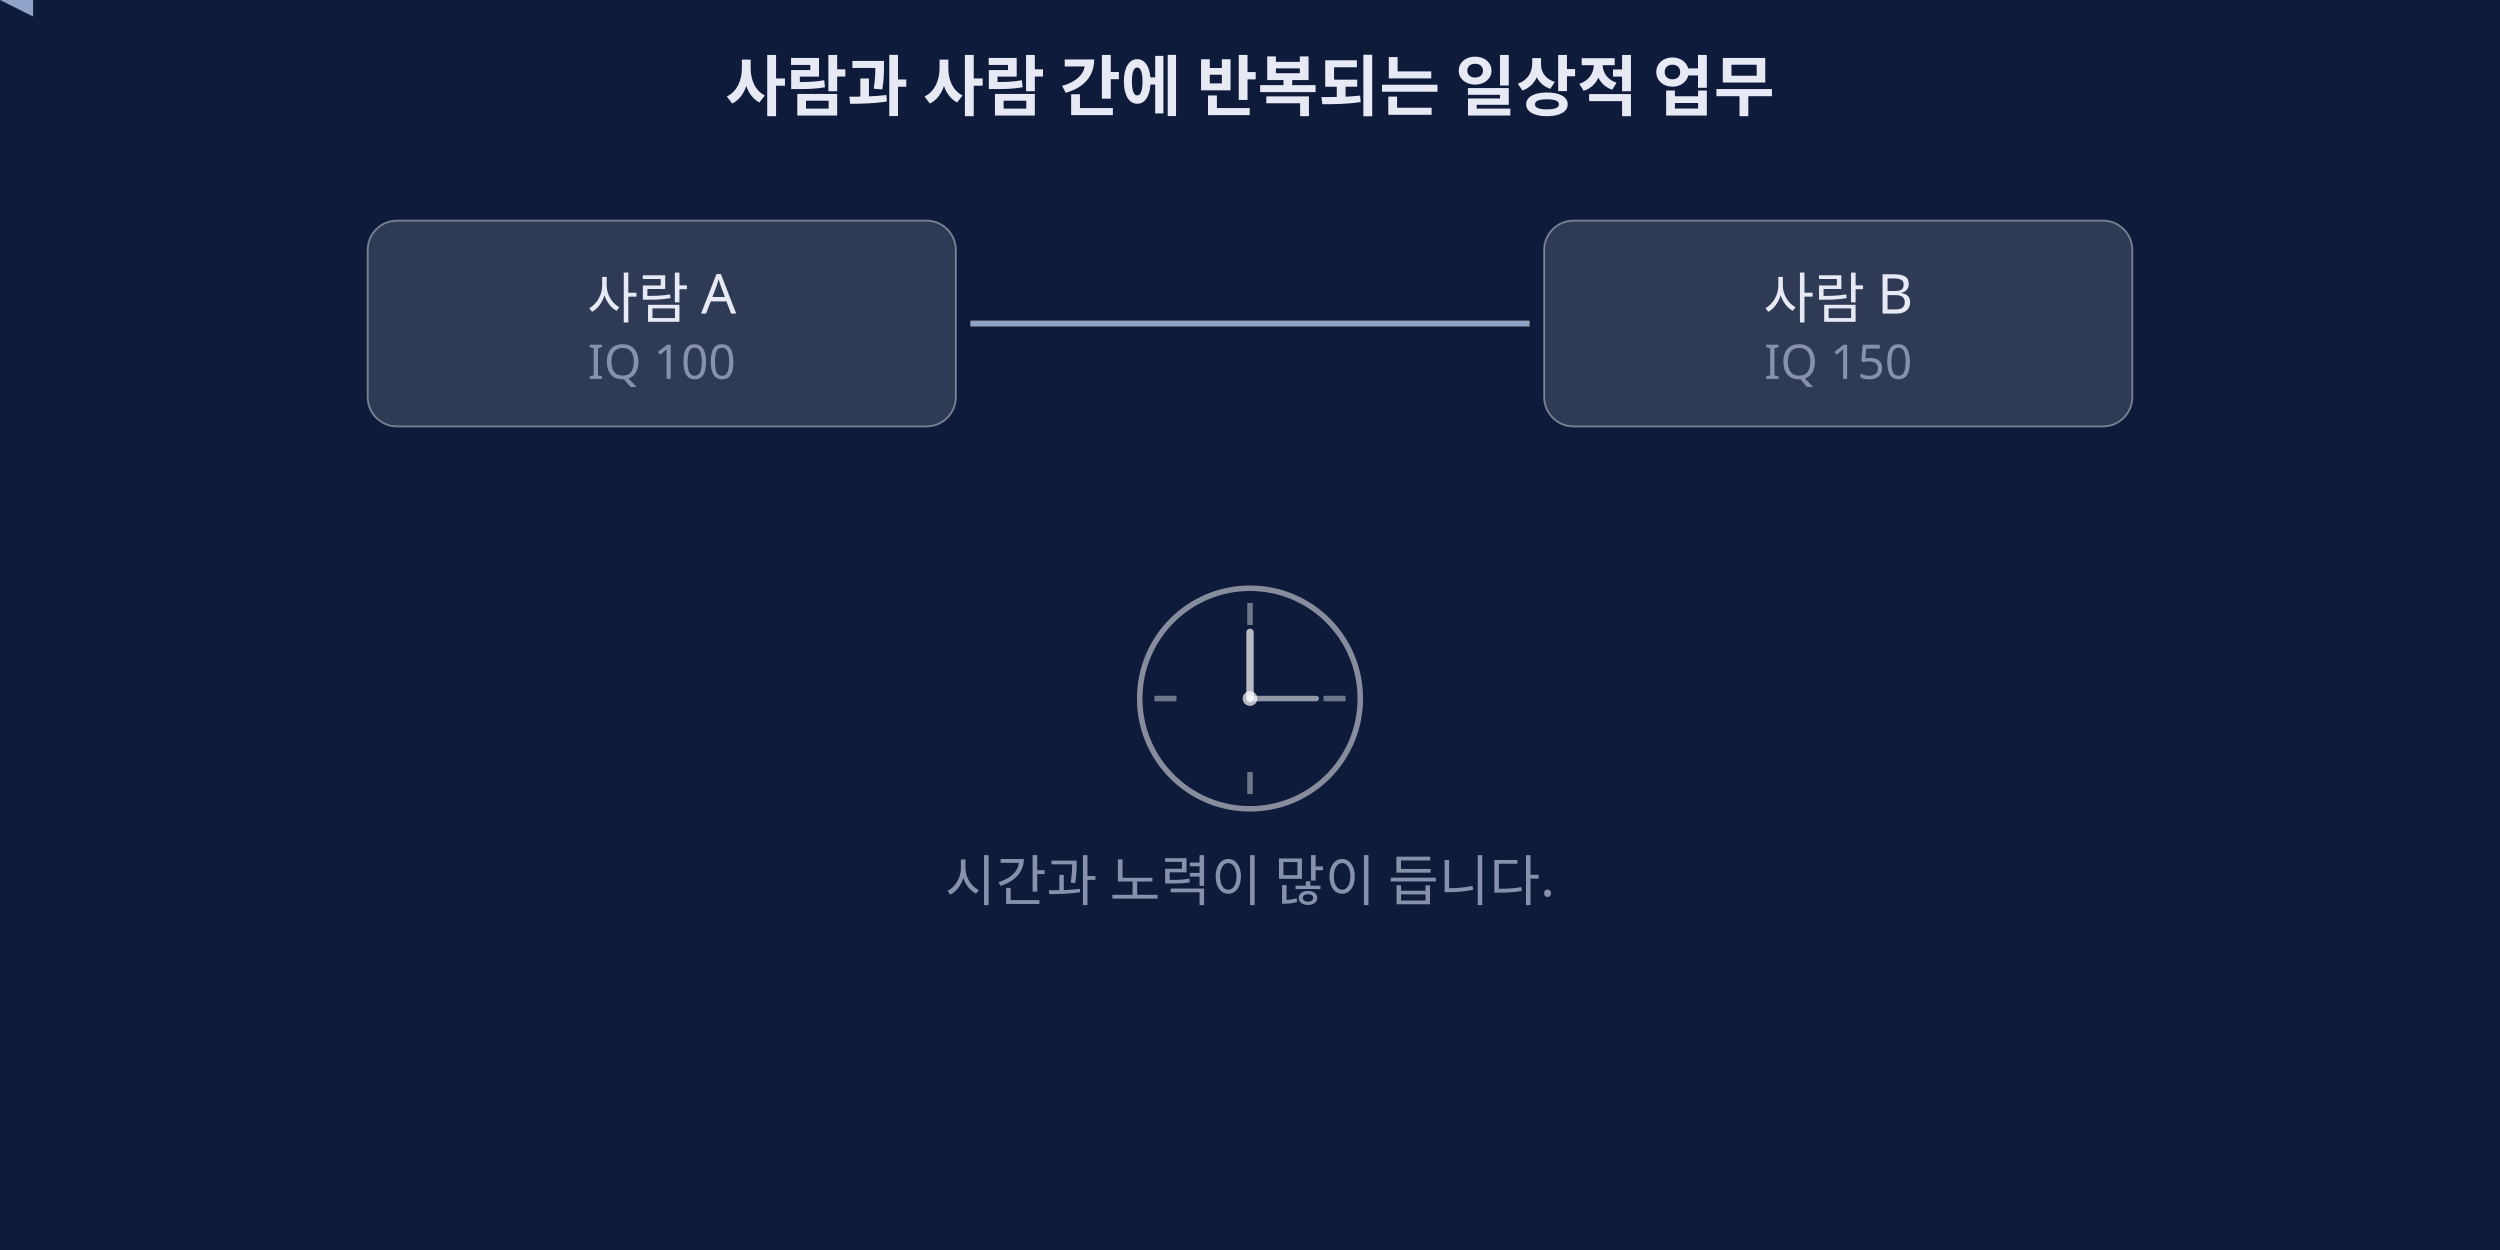
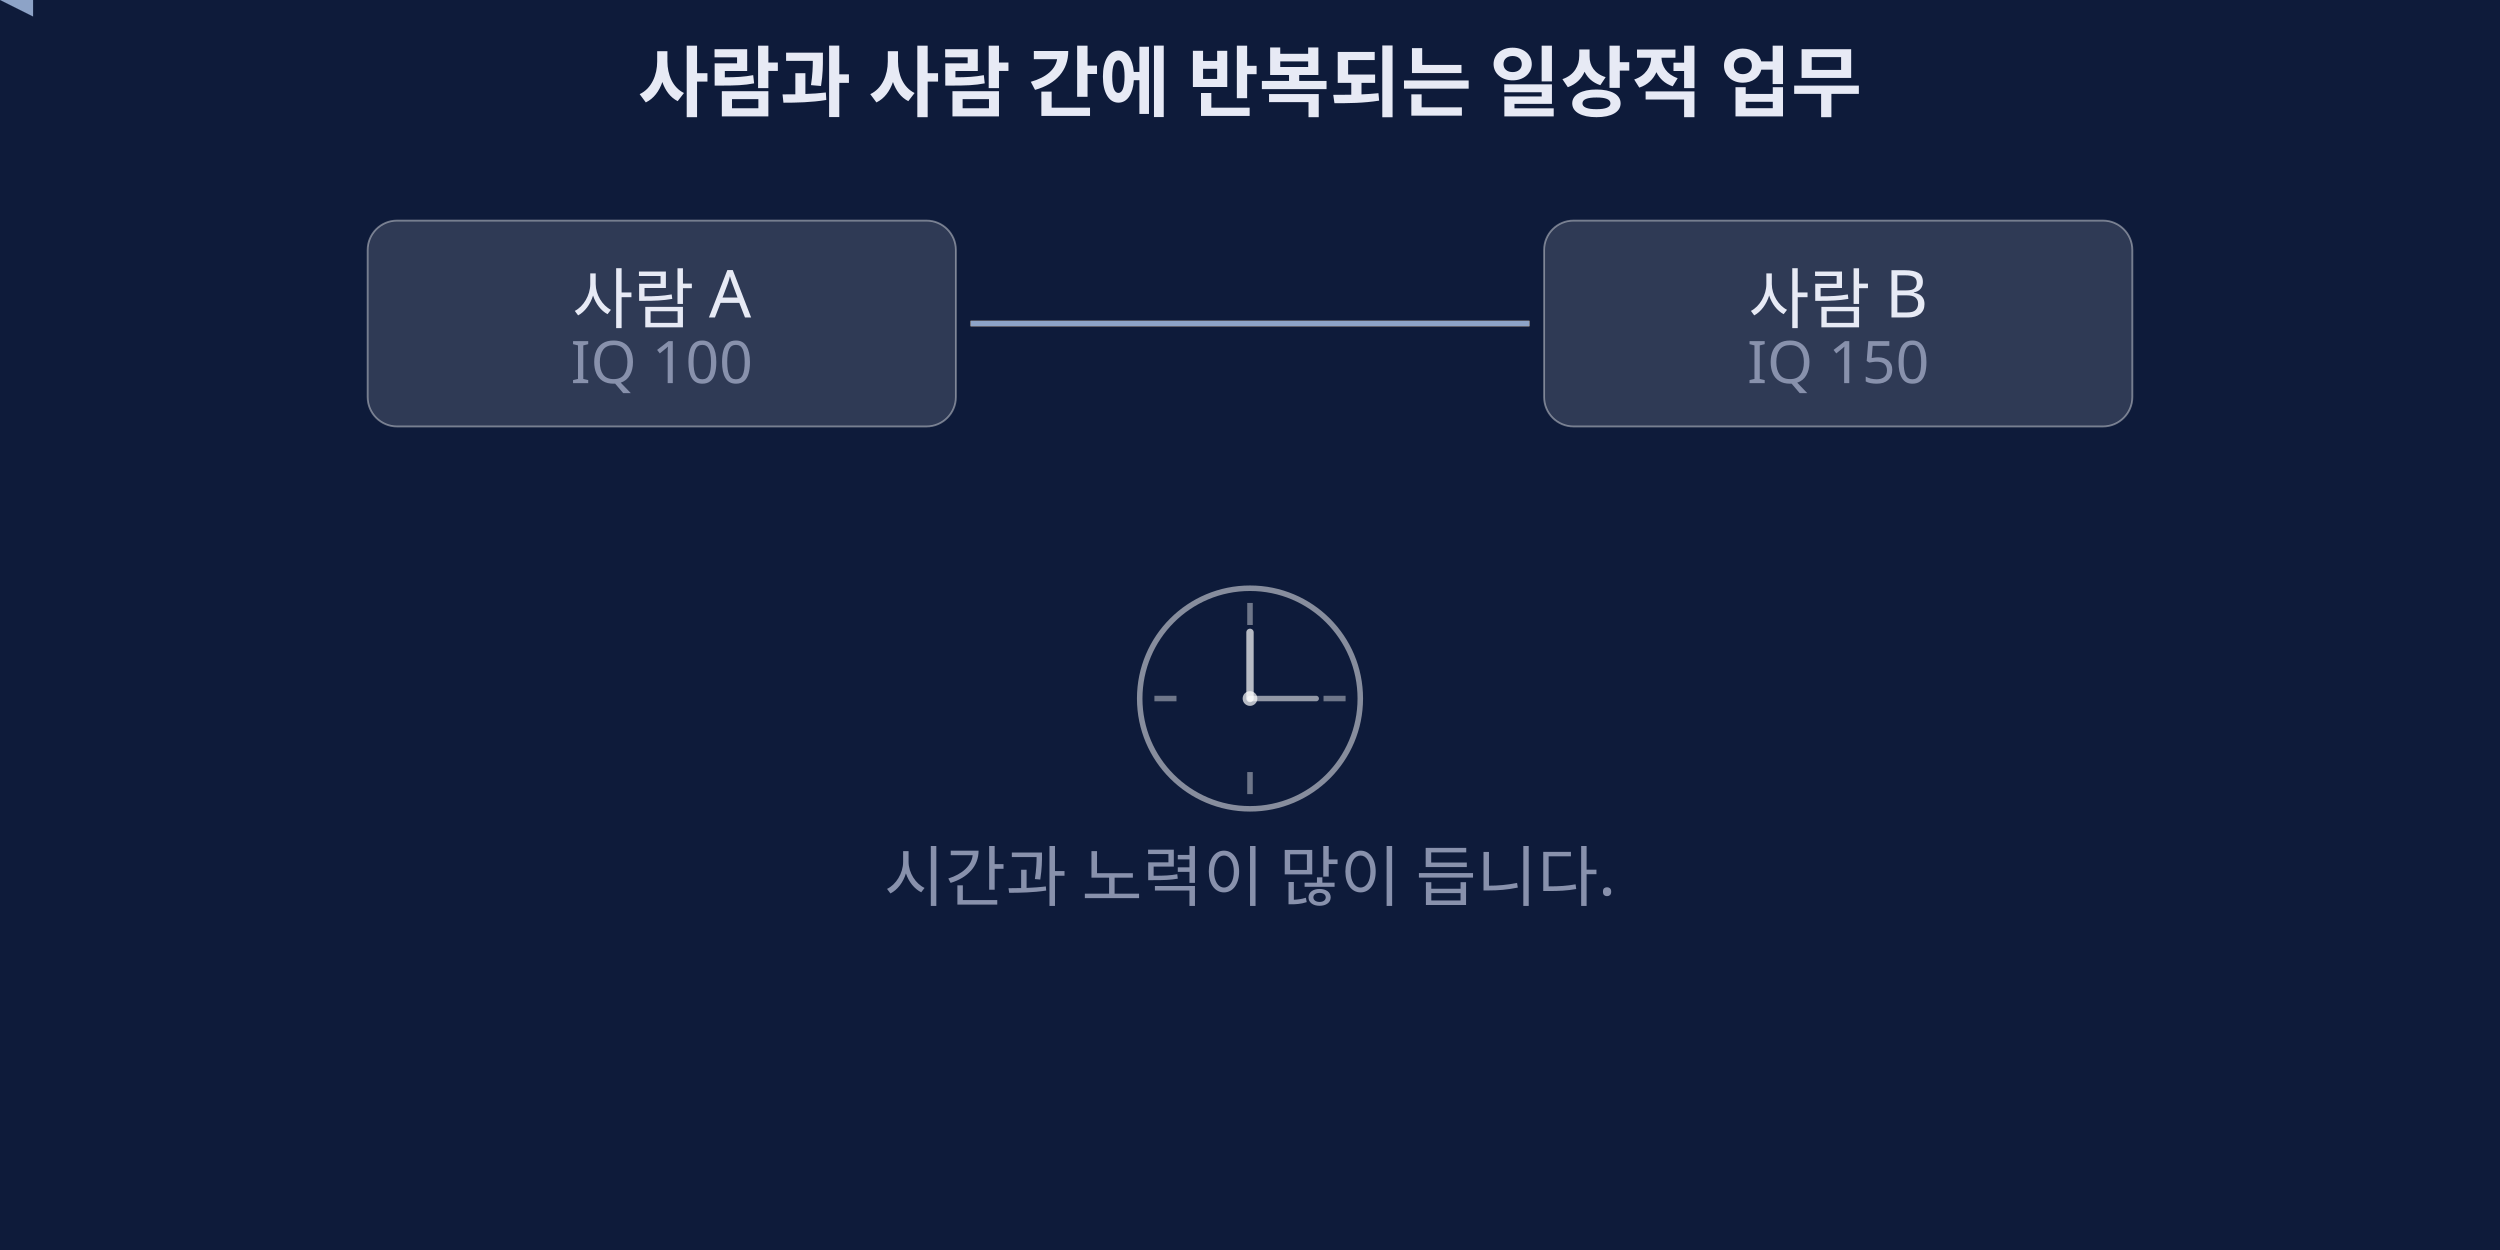
<svg xmlns="http://www.w3.org/2000/svg" width="680" height="340" viewBox="0 0 680 340" role="img">
  <style>
.arrAB{stroke-dasharray:152;animation:drawAB 3s ease-in-out infinite}
.arrBA{stroke-dasharray:152;animation:drawBA 3s ease-in-out infinite}
@keyframes drawAB{0%{stroke-dashoffset:152;opacity:1}45%{stroke-dashoffset:0;opacity:1}50%{stroke-dashoffset:0;opacity:0}99%{stroke-dashoffset:152;opacity:0}100%{stroke-dashoffset:152;opacity:1}}
@keyframes drawBA{0%{stroke-dashoffset:152;opacity:0}50%{stroke-dashoffset:152;opacity:1}95%{stroke-dashoffset:0;opacity:1}99%{stroke-dashoffset:0;opacity:0}100%{stroke-dashoffset:152;opacity:0}}
.headAB{transform-box:view-box;transform-origin:0 0;animation:moveAB 3s ease-in-out infinite}
.headBA{transform-box:view-box;transform-origin:0 0;animation:moveBA 3s ease-in-out infinite}
@keyframes moveAB{0%{transform:translate(264px,88px);opacity:1}45%{transform:translate(416px,88px);opacity:1}50%{transform:translate(416px,88px);opacity:0}99%{transform:translate(264px,88px);opacity:0}100%{transform:translate(264px,88px);opacity:1}}
@keyframes moveBA{0%{transform:translate(416px,88px);opacity:0}50%{transform:translate(416px,88px);opacity:1}95%{transform:translate(264px,88px);opacity:1}99%{transform:translate(264px,88px);opacity:0}100%{transform:translate(416px,88px);opacity:0}}
.hourhand{transform-box:view-box;transform-origin:340px 190px;animation:hourspin 18s linear infinite}
.minhand{transform-box:view-box;transform-origin:340px 190px;animation:minspin 5s linear infinite}
@keyframes hourspin{to{transform:rotate(360deg)}}
@keyframes minspin{to{transform:rotate(360deg)}}
@media (prefers-reduced-motion: reduce){
.arrAB{animation:none;stroke-dashoffset:0;opacity:1}
.arrBA{animation:none;stroke-dashoffset:152;opacity:0}
.headAB{animation:none;transform:translate(416px,88px);opacity:1}
.headBA{animation:none;transform:translate(416px,88px);opacity:0}
.hourhand,.minhand{animation:none}
}
</style>
  <rect x="0" y="0" width="680" height="340" fill="#0E1B3A" />
-   <text x="340" y="30" text-anchor="middle" font-size="18" font-weight="600" fill="#E7EAF5" font-family="sans-serif">사람과 사람 간에 반복되는 일상적 업무</text>
+   <text x="340" y="30" text-anchor="middle" font-size="21" font-weight="600" fill="#E7EAF5" font-family="sans-serif">사람과 사람 간에 반복되는 일상적 업무</text>
  <rect x="100" y="60" width="160" height="56" rx="8" fill="rgba(255,255,255,0.14)" stroke="rgba(255,255,255,0.4)" stroke-width="0.5" />
-   <text x="180" y="80" text-anchor="middle" dominant-baseline="central" font-size="15" font-weight="500" fill="#E7EAF5" font-family="sans-serif">사람 A</text>
-   <text x="180" y="98" text-anchor="middle" dominant-baseline="central" font-size="13" fill="#8891AC" font-family="sans-serif">IQ 100</text>
+   <text x="180" y="80" text-anchor="middle" dominant-baseline="central" font-size="18" font-weight="500" fill="#E7EAF5" font-family="sans-serif">사람 A</text>
+   <text x="180" y="98" text-anchor="middle" dominant-baseline="central" font-size="16" fill="#8891AC" font-family="sans-serif">IQ 100</text>
  <rect x="420" y="60" width="160" height="56" rx="8" fill="rgba(255,255,255,0.14)" stroke="rgba(255,255,255,0.4)" stroke-width="0.5" />
-   <text x="500" y="80" text-anchor="middle" dominant-baseline="central" font-size="15" font-weight="500" fill="#E7EAF5" font-family="sans-serif">사람 B</text>
-   <text x="500" y="98" text-anchor="middle" dominant-baseline="central" font-size="13" fill="#8891AC" font-family="sans-serif">IQ 150</text>
+   <text x="500" y="80" text-anchor="middle" dominant-baseline="central" font-size="18" font-weight="500" fill="#E7EAF5" font-family="sans-serif">사람 B</text>
+   <text x="500" y="98" text-anchor="middle" dominant-baseline="central" font-size="16" fill="#8891AC" font-family="sans-serif">IQ 150</text>
  <line class="arrAB" x1="264" y1="88" x2="416" y2="88" stroke="#D9A360" stroke-width="1.5" />
  <line class="arrBA" x1="416" y1="88" x2="264" y2="88" stroke="#8DA3C7" stroke-width="1.5" />
  <path class="headAB" d="M-9,-4.5 L0,0 L-9,4.5 Z" fill="#D9A360" />
  <path class="headBA" d="M9,-4.5 L0,0 L9,4.5 Z" fill="#8DA3C7" />
  <circle cx="340" cy="190" r="30" fill="none" stroke="rgba(255,255,255,0.5)" stroke-width="1.5" />
  <line x1="340" y1="164" x2="340" y2="170" stroke="rgba(255,255,255,0.4)" stroke-width="1.5" />
  <line x1="340" y1="210" x2="340" y2="216" stroke="rgba(255,255,255,0.4)" stroke-width="1.5" />
  <line x1="314" y1="190" x2="320" y2="190" stroke="rgba(255,255,255,0.4)" stroke-width="1.5" />
  <line x1="360" y1="190" x2="366" y2="190" stroke="rgba(255,255,255,0.4)" stroke-width="1.5" />
  <line class="hourhand" x1="340" y1="190" x2="340" y2="172" stroke="rgba(255,255,255,0.7)" stroke-width="2" stroke-linecap="round" />
  <line class="minhand" x1="340" y1="190" x2="358" y2="190" stroke="rgba(255,255,255,0.55)" stroke-width="1.5" stroke-linecap="round" />
  <circle cx="340" cy="190" r="2" fill="rgba(255,255,255,0.7)" />
-   <text x="340" y="245" text-anchor="middle" font-size="15" fill="#8891AC" font-family="sans-serif">시간과 노력이 많이 듭니다.</text>
+   <text x="340" y="245" text-anchor="middle" font-size="18" fill="#8891AC" font-family="sans-serif">시간과 노력이 많이 듭니다.</text>
</svg>
